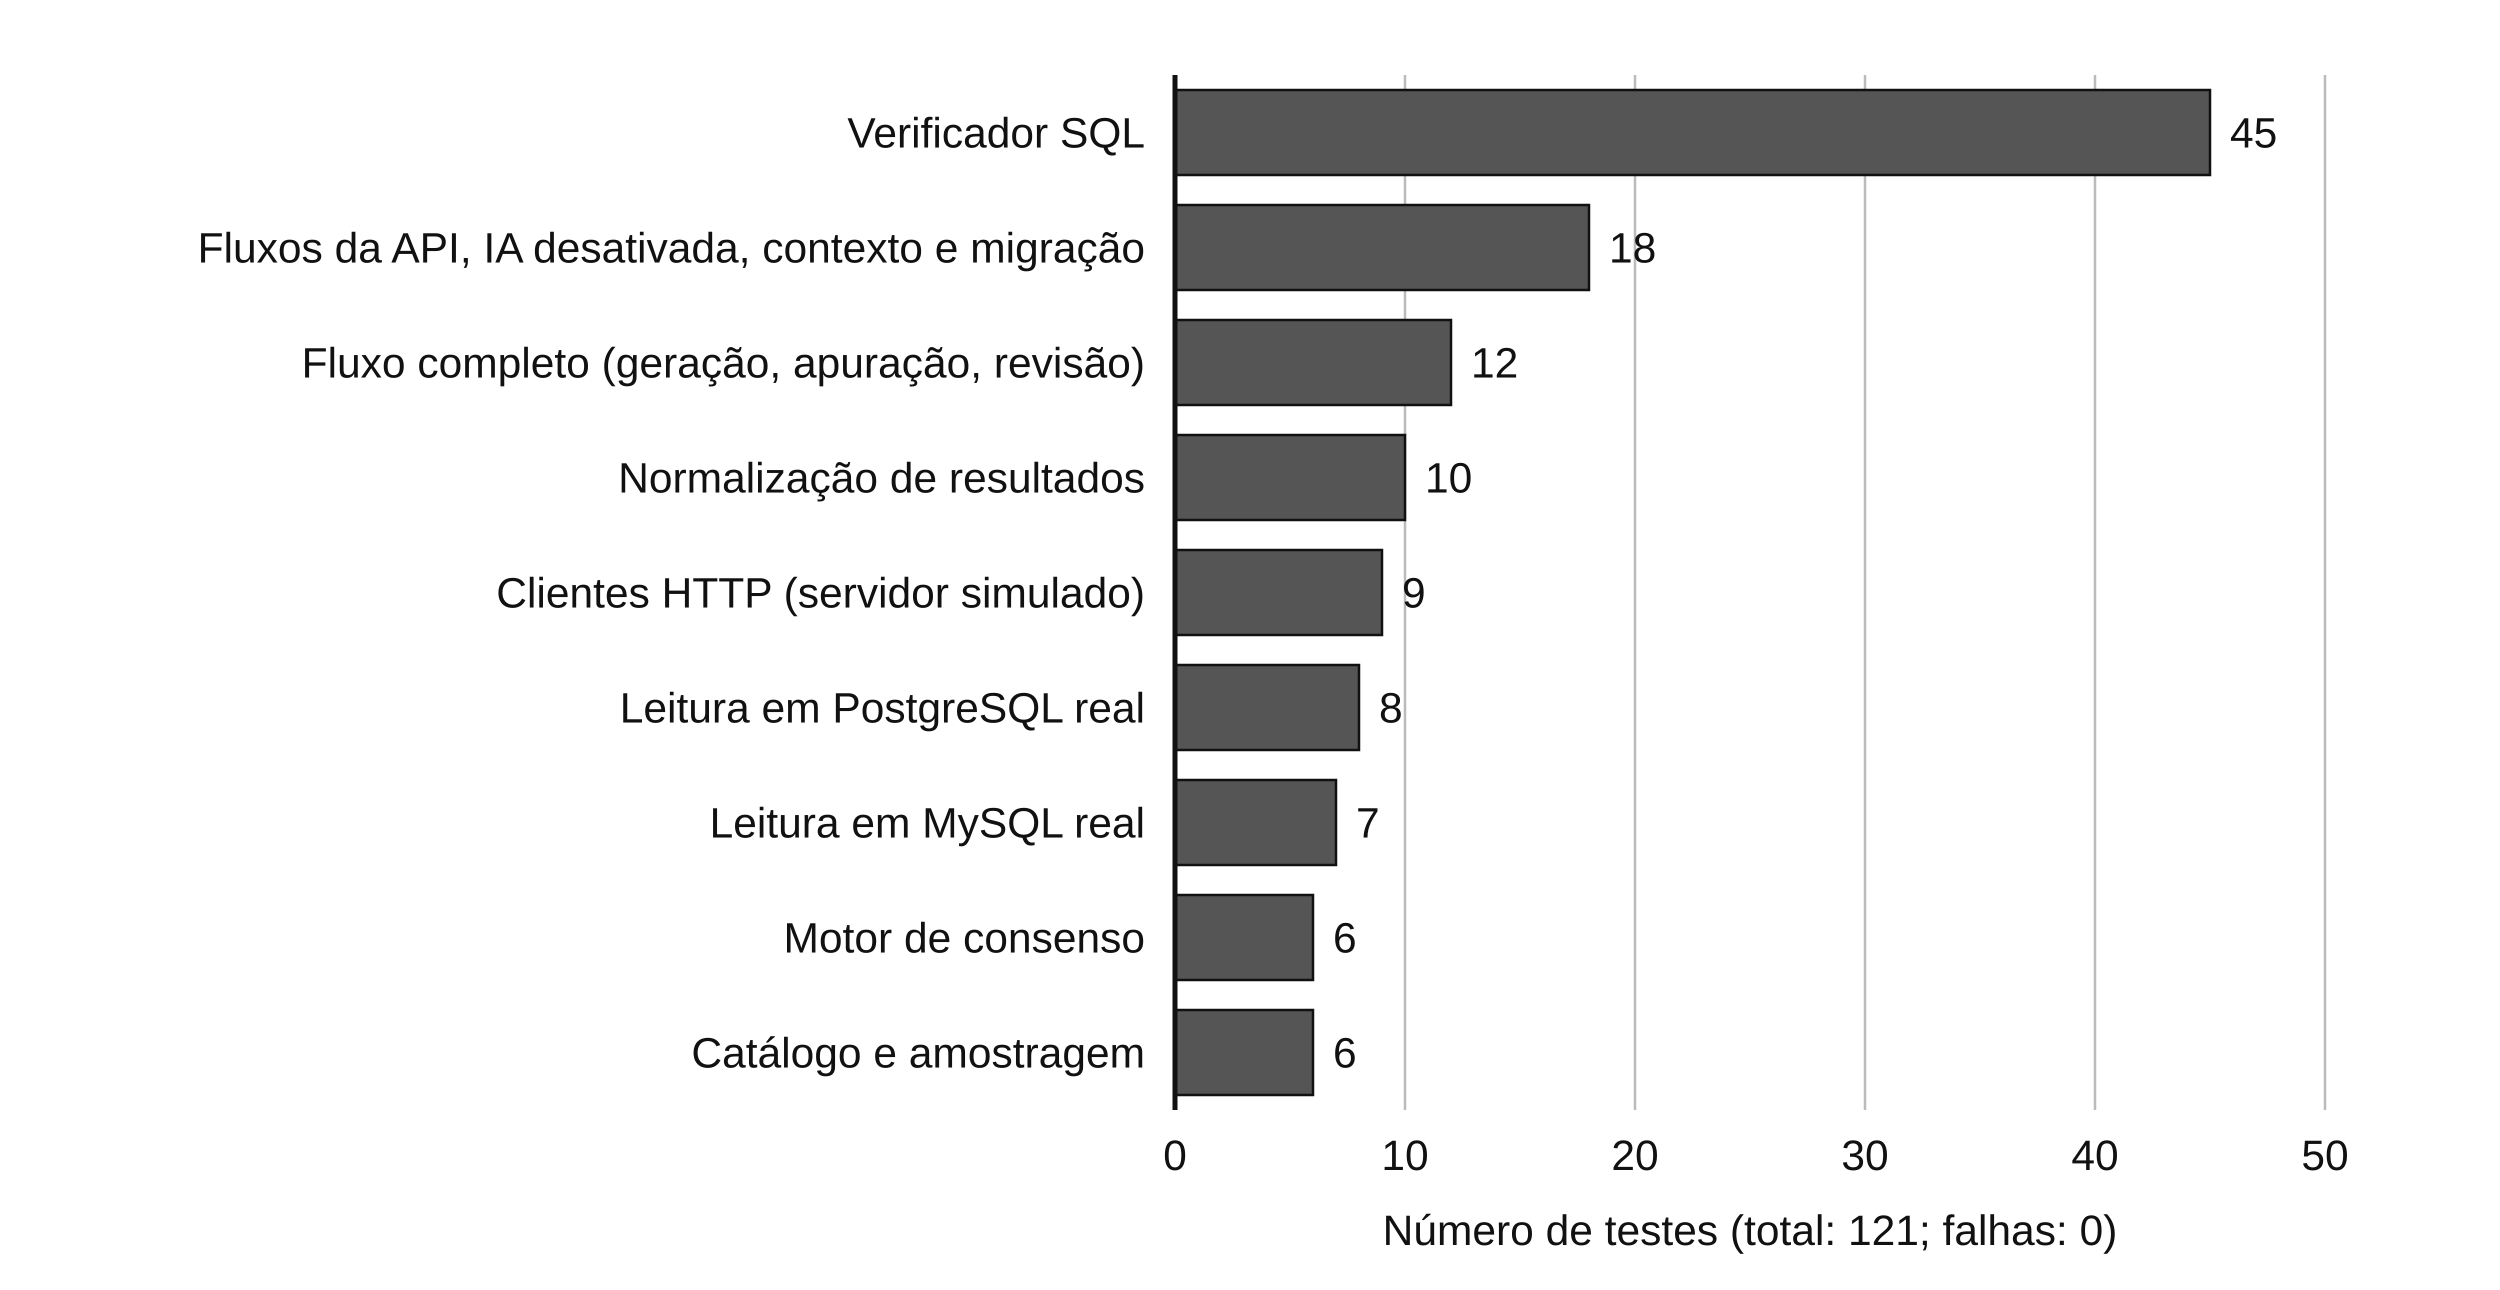
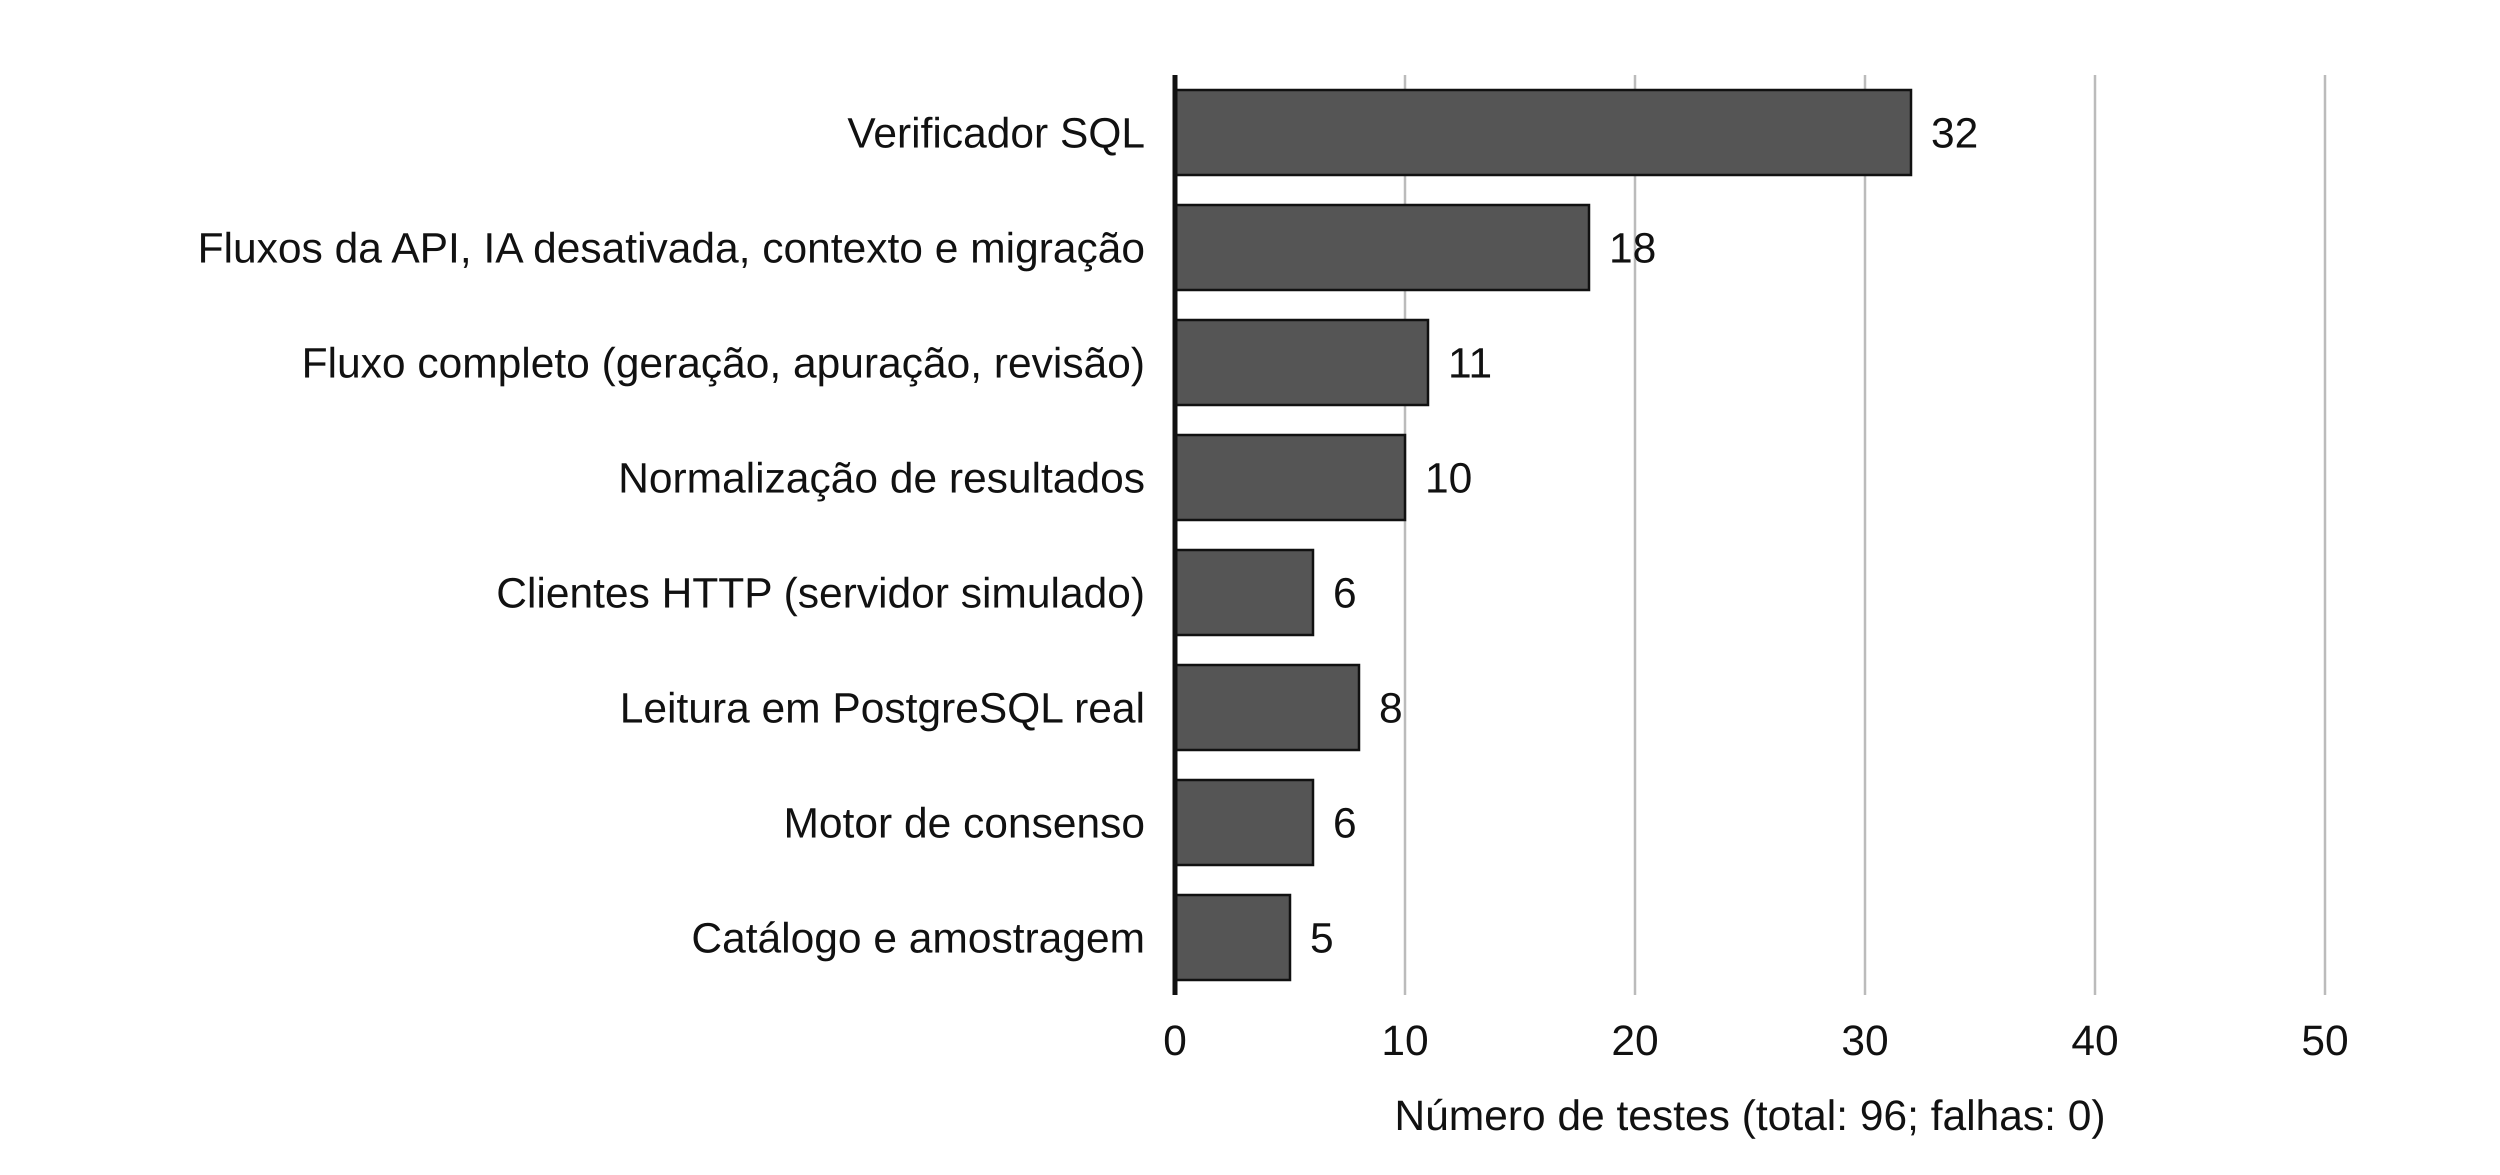
- <svg xmlns="http://www.w3.org/2000/svg" width="1000" height="516" viewBox="0 0 1000 516" font-family="Arial" font-size="17" fill="#111">
-   <rect width="1000" height="516" fill="#fff" />
-   <line x1="470.0" y1="30" x2="470.0" y2="444" stroke="#bbb" stroke-width="1" />
-   <text x="470.0" y="468" text-anchor="middle">0</text>
-   <line x1="562.0" y1="30" x2="562.0" y2="444" stroke="#bbb" stroke-width="1" />
-   <text x="562.0" y="468" text-anchor="middle">10</text>
-   <line x1="654.0" y1="30" x2="654.0" y2="444" stroke="#bbb" stroke-width="1" />
-   <text x="654.0" y="468" text-anchor="middle">20</text>
-   <line x1="746.0" y1="30" x2="746.0" y2="444" stroke="#bbb" stroke-width="1" />
-   <text x="746.0" y="468" text-anchor="middle">30</text>
-   <line x1="838.0" y1="30" x2="838.0" y2="444" stroke="#bbb" stroke-width="1" />
-   <text x="838.0" y="468" text-anchor="middle">40</text>
-   <line x1="930.0" y1="30" x2="930.0" y2="444" stroke="#bbb" stroke-width="1" />
-   <text x="930.0" y="468" text-anchor="middle">50</text>
+ <svg xmlns="http://www.w3.org/2000/svg" width="1000" height="470" viewBox="0 0 1000 470" font-family="Arial" font-size="17" fill="#111">
+   <rect width="1000" height="470" fill="#fff" />
+   <line x1="470.0" y1="30" x2="470.0" y2="398" stroke="#bbb" stroke-width="1" />
+   <text x="470.0" y="422" text-anchor="middle">0</text>
+   <line x1="562.0" y1="30" x2="562.0" y2="398" stroke="#bbb" stroke-width="1" />
+   <text x="562.0" y="422" text-anchor="middle">10</text>
+   <line x1="654.0" y1="30" x2="654.0" y2="398" stroke="#bbb" stroke-width="1" />
+   <text x="654.0" y="422" text-anchor="middle">20</text>
+   <line x1="746.0" y1="30" x2="746.0" y2="398" stroke="#bbb" stroke-width="1" />
+   <text x="746.0" y="422" text-anchor="middle">30</text>
+   <line x1="838.0" y1="30" x2="838.0" y2="398" stroke="#bbb" stroke-width="1" />
+   <text x="838.0" y="422" text-anchor="middle">40</text>
+   <line x1="930.0" y1="30" x2="930.0" y2="398" stroke="#bbb" stroke-width="1" />
+   <text x="930.0" y="422" text-anchor="middle">50</text>
  <text x="458" y="59.0" text-anchor="end">Verificador SQL</text>
-   <rect x="470" y="36" width="414.0" height="34" fill="#555" stroke="#111" />
-   <text x="892.0" y="59.0">45</text>
+   <rect x="470" y="36" width="294.4" height="34" fill="#555" stroke="#111" />
+   <text x="772.4" y="59.0">32</text>
  <text x="458" y="105.0" text-anchor="end">Fluxos da API, IA desativada, contexto e migração</text>
  <rect x="470" y="82" width="165.6" height="34" fill="#555" stroke="#111" />
  <text x="643.6" y="105.0">18</text>
  <text x="458" y="151.0" text-anchor="end">Fluxo completo (geração, apuração, revisão)</text>
-   <rect x="470" y="128" width="110.4" height="34" fill="#555" stroke="#111" />
-   <text x="588.4" y="151.0">12</text>
+   <rect x="470" y="128" width="101.2" height="34" fill="#555" stroke="#111" />
+   <text x="579.2" y="151.0">11</text>
  <text x="458" y="197.0" text-anchor="end">Normalização de resultados</text>
  <rect x="470" y="174" width="92.0" height="34" fill="#555" stroke="#111" />
  <text x="570.0" y="197.0">10</text>
  <text x="458" y="243.0" text-anchor="end">Clientes HTTP (servidor simulado)</text>
-   <rect x="470" y="220" width="82.8" height="34" fill="#555" stroke="#111" />
-   <text x="560.8" y="243.0">9</text>
+   <rect x="470" y="220" width="55.2" height="34" fill="#555" stroke="#111" />
+   <text x="533.2" y="243.0">6</text>
  <text x="458" y="289.0" text-anchor="end">Leitura em PostgreSQL real</text>
  <rect x="470" y="266" width="73.6" height="34" fill="#555" stroke="#111" />
  <text x="551.6" y="289.0">8</text>
-   <text x="458" y="335.0" text-anchor="end">Leitura em MySQL real</text>
-   <rect x="470" y="312" width="64.4" height="34" fill="#555" stroke="#111" />
-   <text x="542.4" y="335.0">7</text>
-   <text x="458" y="381.0" text-anchor="end">Motor de consenso</text>
-   <rect x="470" y="358" width="55.2" height="34" fill="#555" stroke="#111" />
-   <text x="533.2" y="381.0">6</text>
-   <text x="458" y="427.0" text-anchor="end">Catálogo e amostragem</text>
-   <rect x="470" y="404" width="55.2" height="34" fill="#555" stroke="#111" />
-   <text x="533.2" y="427.0">6</text>
-   <line x1="470" y1="30" x2="470" y2="444" stroke="#111" stroke-width="2" />
-   <text x="700.0" y="498" text-anchor="middle">Número de testes (total: 121; falhas: 0)</text>
+   <text x="458" y="335.0" text-anchor="end">Motor de consenso</text>
+   <rect x="470" y="312" width="55.2" height="34" fill="#555" stroke="#111" />
+   <text x="533.2" y="335.0">6</text>
+   <text x="458" y="381.0" text-anchor="end">Catálogo e amostragem</text>
+   <rect x="470" y="358" width="46.0" height="34" fill="#555" stroke="#111" />
+   <text x="524.0" y="381.0">5</text>
+   <line x1="470" y1="30" x2="470" y2="398" stroke="#111" stroke-width="2" />
+   <text x="700.0" y="452" text-anchor="middle">Número de testes (total: 96; falhas: 0)</text>
</svg>
